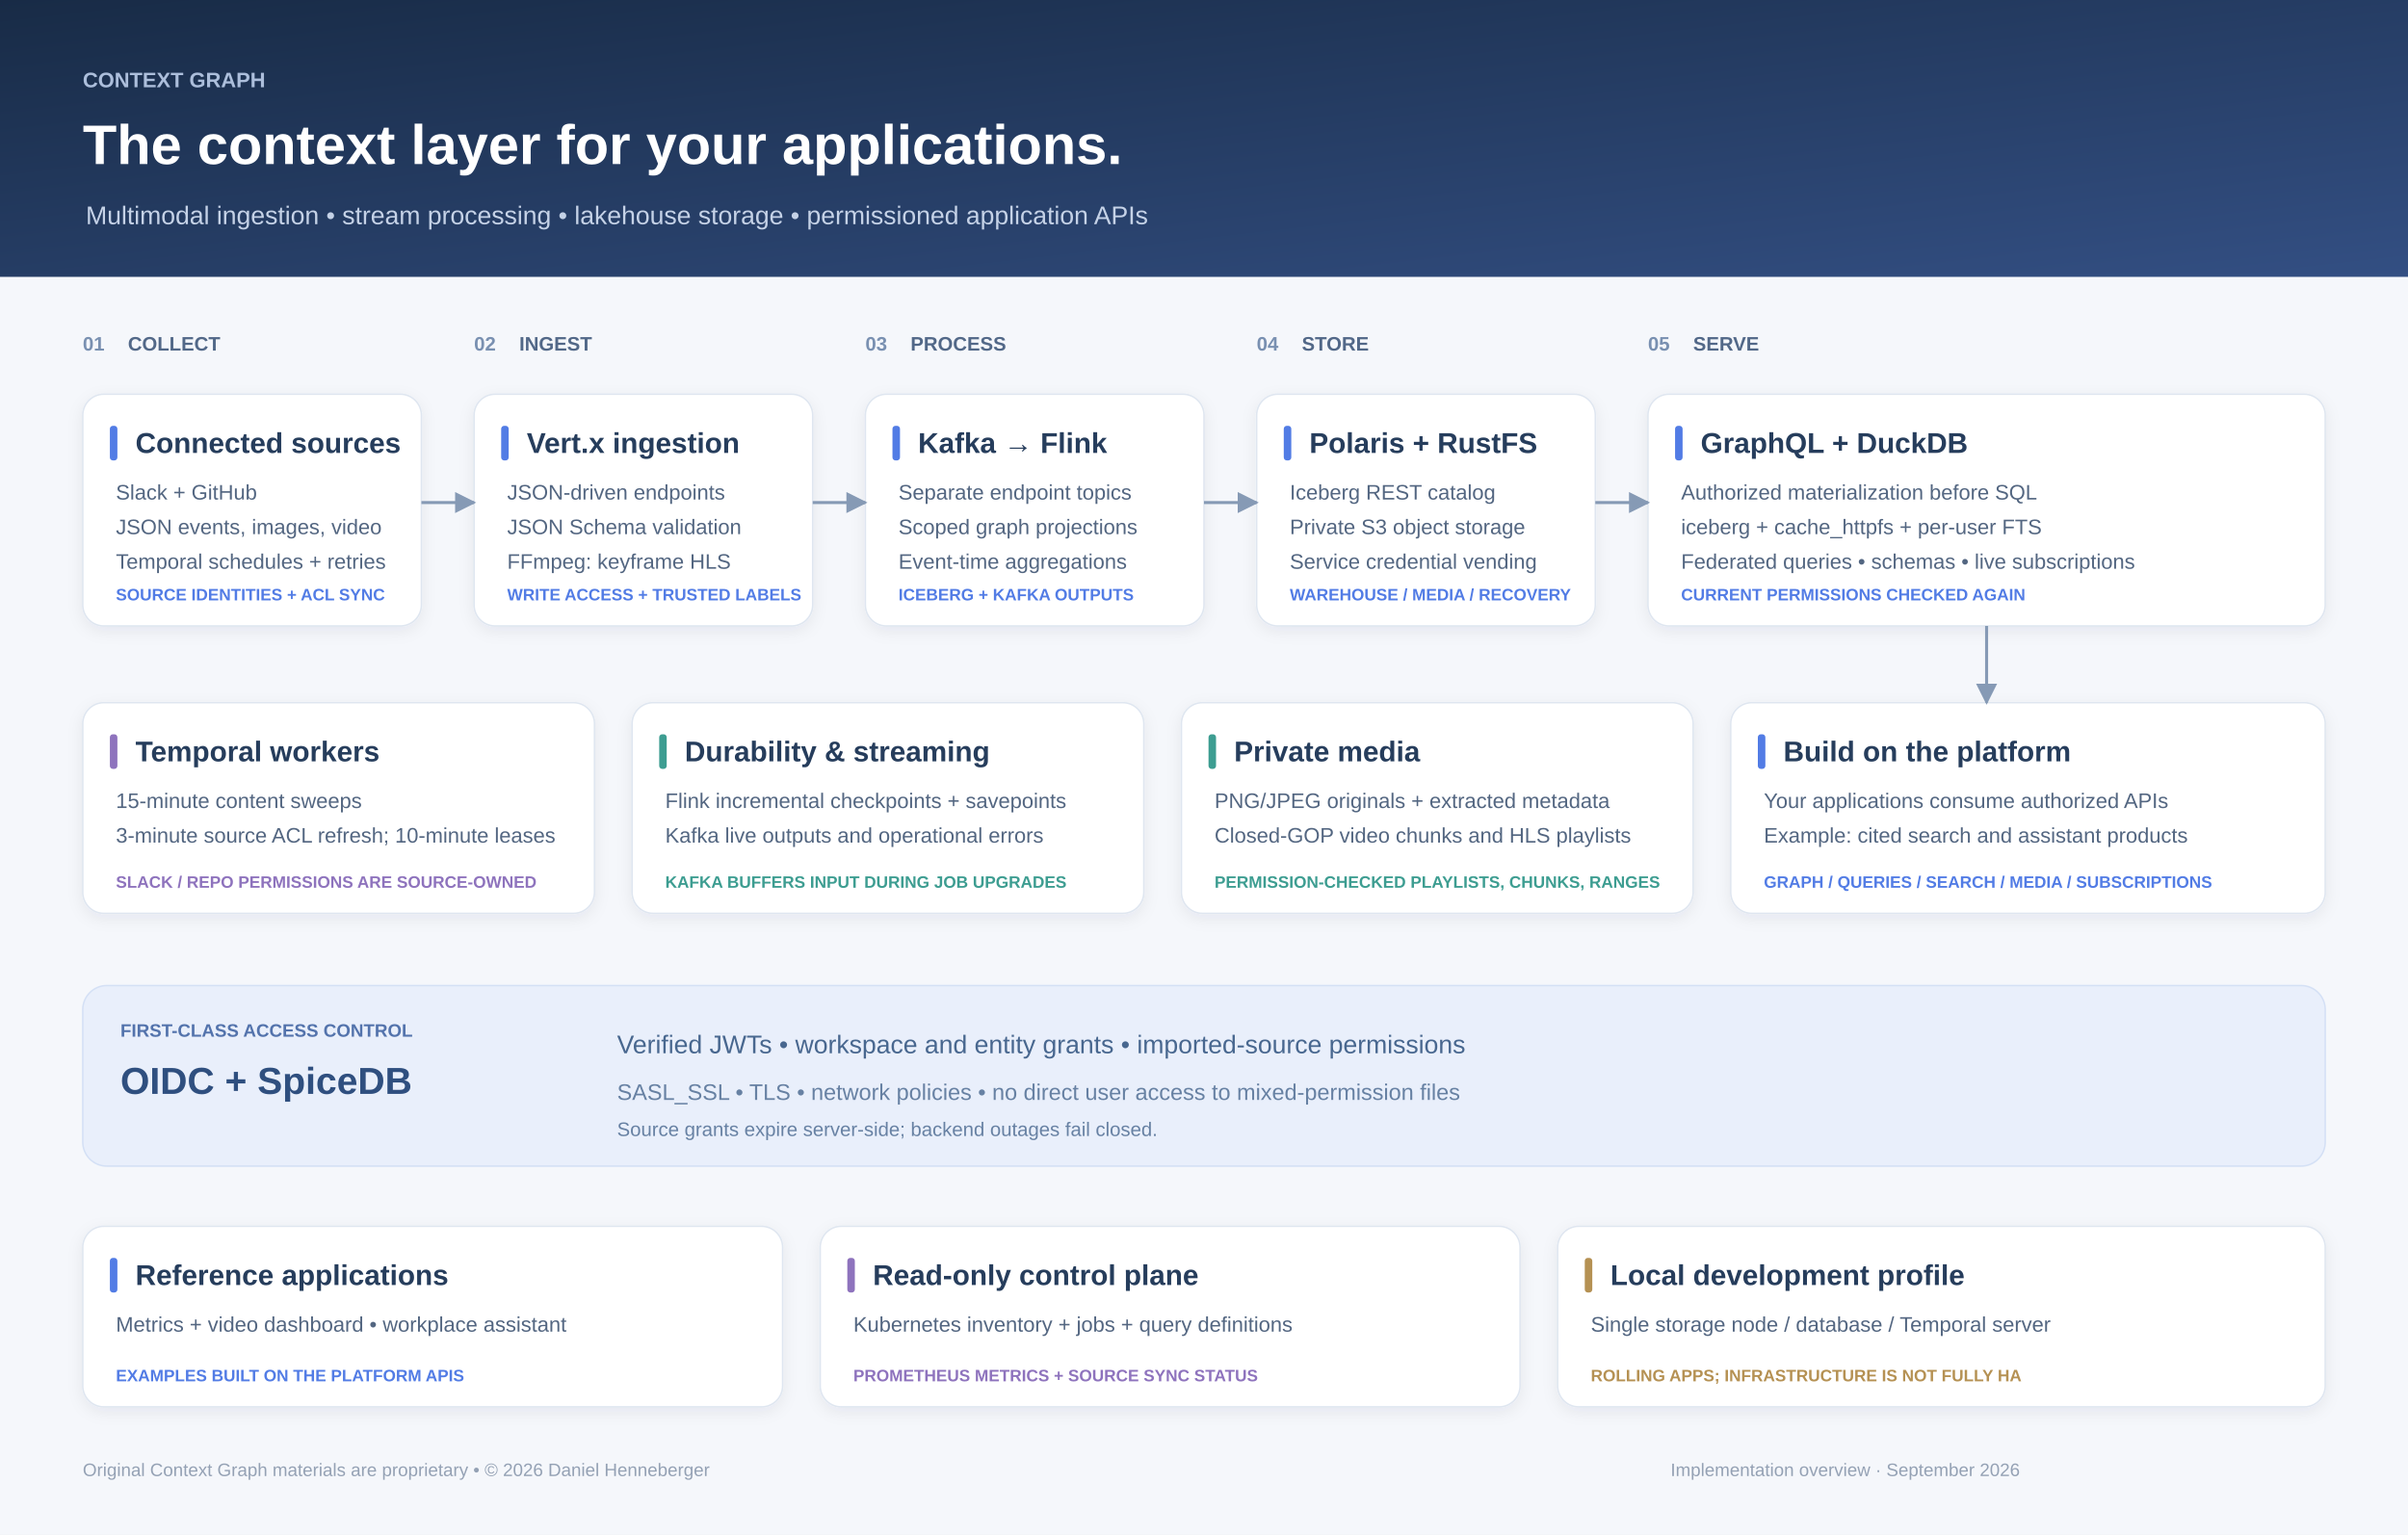
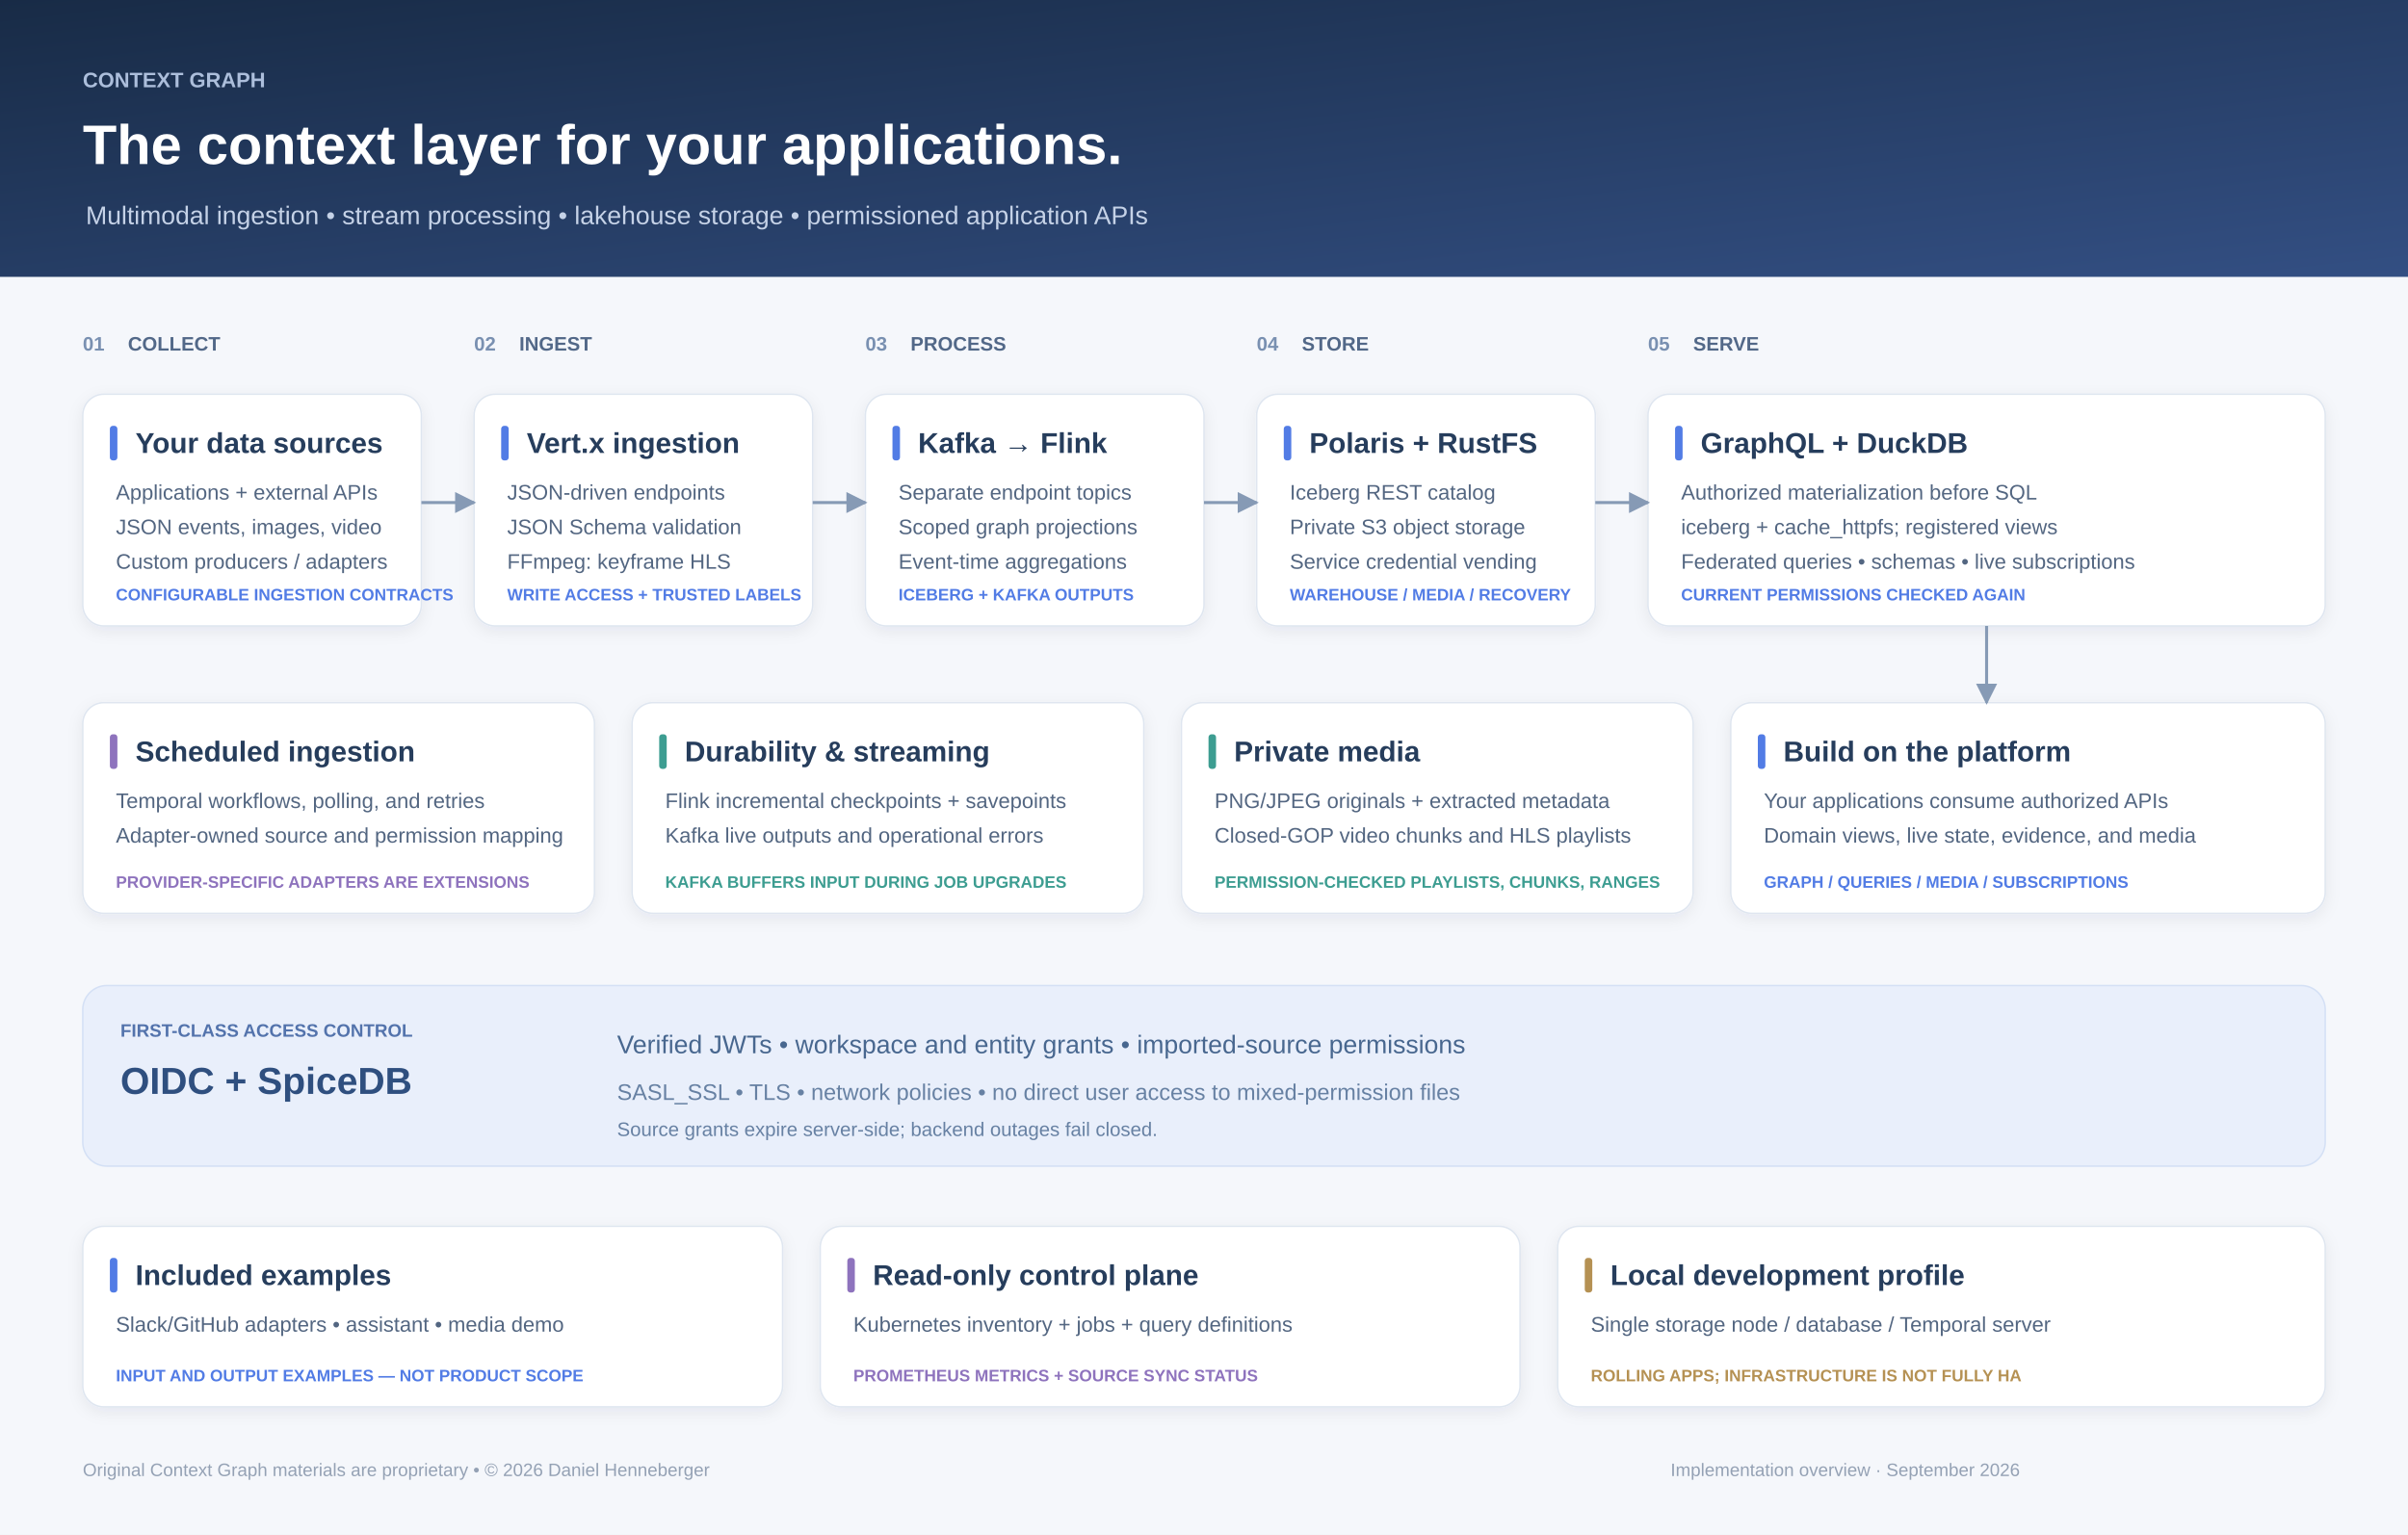
<svg xmlns="http://www.w3.org/2000/svg" width="1600" height="1020" viewBox="0 0 1600 1020">
  <defs>
    <linearGradient id="header" x2="1" y2="1">
      <stop stop-color="#182b46" />
      <stop offset="1" stop-color="#334f83" />
    </linearGradient>
    <filter id="shadow" x="-15%" y="-20%" width="130%" height="150%">
      <feDropShadow dx="0" dy="3" stdDeviation="5" flood-color="#1f3550" flood-opacity=".07" />
    </filter>
    <marker id="arrow" viewBox="0 0 10 10" refX="9" refY="5" markerWidth="7" markerHeight="7" orient="auto-start-reverse">
      <path d="M 0 0 L 10 5 L 0 10 z" fill="#869ab5" />
    </marker>
  </defs>
  <rect width="1600" height="1020" fill="#f5f7fb" />
  <path d="M0 0 H1600 V184 H0 Z" fill="url(#header)" />
  <text x="55" y="58" fill="#acbedb" font-family="Arial, Helvetica, sans-serif" font-size="14" font-weight="700">CONTEXT GRAPH</text>
  <text x="55" y="109" fill="white" font-family="Arial, Helvetica, sans-serif" font-size="37" font-weight="700">The context layer for your applications.</text>
  <text x="57" y="149" fill="#c5d2e7" font-family="Arial, Helvetica, sans-serif" font-size="17" font-weight="400">Multimodal ingestion • stream processing • lakehouse storage • permissioned application APIs</text>
  <text x="55" y="233" fill="#7990b1" font-family="Arial, Helvetica, sans-serif" font-size="13" font-weight="700">01</text>
  <text x="85" y="233" fill="#526888" font-family="Arial, Helvetica, sans-serif" font-size="13" font-weight="700">COLLECT</text>
  <text x="315" y="233" fill="#7990b1" font-family="Arial, Helvetica, sans-serif" font-size="13" font-weight="700">02</text>
  <text x="345" y="233" fill="#526888" font-family="Arial, Helvetica, sans-serif" font-size="13" font-weight="700">INGEST</text>
  <text x="575" y="233" fill="#7990b1" font-family="Arial, Helvetica, sans-serif" font-size="13" font-weight="700">03</text>
  <text x="605" y="233" fill="#526888" font-family="Arial, Helvetica, sans-serif" font-size="13" font-weight="700">PROCESS</text>
  <text x="835" y="233" fill="#7990b1" font-family="Arial, Helvetica, sans-serif" font-size="13" font-weight="700">04</text>
  <text x="865" y="233" fill="#526888" font-family="Arial, Helvetica, sans-serif" font-size="13" font-weight="700">STORE</text>
  <text x="1095" y="233" fill="#7990b1" font-family="Arial, Helvetica, sans-serif" font-size="13" font-weight="700">05</text>
  <text x="1125" y="233" fill="#526888" font-family="Arial, Helvetica, sans-serif" font-size="13" font-weight="700">SERVE</text>
  <rect x="55" y="262" width="225" height="154" rx="14" fill="white" stroke="#dfe6f0" filter="url(#shadow)" />
  <rect x="73" y="283" width="5" height="23" rx="2" fill="#527ce5" />
-   <text x="90" y="301" fill="#263d5c" font-family="Arial, Helvetica, sans-serif" font-size="19" font-weight="700">Connected sources</text>
-   <text x="77" y="332" fill="#536681" font-family="Arial, Helvetica, sans-serif" font-size="14" font-weight="400">Slack + GitHub</text>
+   <text x="90" y="301" fill="#263d5c" font-family="Arial, Helvetica, sans-serif" font-size="19" font-weight="700">Your data sources</text>
+   <text x="77" y="332" fill="#536681" font-family="Arial, Helvetica, sans-serif" font-size="14" font-weight="400">Applications + external APIs</text>
  <text x="77" y="355" fill="#536681" font-family="Arial, Helvetica, sans-serif" font-size="14" font-weight="400">JSON events, images, video</text>
-   <text x="77" y="378" fill="#536681" font-family="Arial, Helvetica, sans-serif" font-size="14" font-weight="400">Temporal schedules + retries</text>
-   <text x="77" y="399" fill="#527ce5" font-family="Arial, Helvetica, sans-serif" font-size="11" font-weight="700">SOURCE IDENTITIES + ACL SYNC</text>
+   <text x="77" y="378" fill="#536681" font-family="Arial, Helvetica, sans-serif" font-size="14" font-weight="400">Custom producers / adapters</text>
+   <text x="77" y="399" fill="#527ce5" font-family="Arial, Helvetica, sans-serif" font-size="11" font-weight="700">CONFIGURABLE INGESTION CONTRACTS</text>
  <rect x="315" y="262" width="225" height="154" rx="14" fill="white" stroke="#dfe6f0" filter="url(#shadow)" />
  <rect x="333" y="283" width="5" height="23" rx="2" fill="#527ce5" />
  <text x="350" y="301" fill="#263d5c" font-family="Arial, Helvetica, sans-serif" font-size="19" font-weight="700">Vert.x ingestion</text>
  <text x="337" y="332" fill="#536681" font-family="Arial, Helvetica, sans-serif" font-size="14" font-weight="400">JSON-driven endpoints</text>
  <text x="337" y="355" fill="#536681" font-family="Arial, Helvetica, sans-serif" font-size="14" font-weight="400">JSON Schema validation</text>
  <text x="337" y="378" fill="#536681" font-family="Arial, Helvetica, sans-serif" font-size="14" font-weight="400">FFmpeg: keyframe HLS</text>
  <text x="337" y="399" fill="#527ce5" font-family="Arial, Helvetica, sans-serif" font-size="11" font-weight="700">WRITE ACCESS + TRUSTED LABELS</text>
  <rect x="575" y="262" width="225" height="154" rx="14" fill="white" stroke="#dfe6f0" filter="url(#shadow)" />
  <rect x="593" y="283" width="5" height="23" rx="2" fill="#527ce5" />
  <text x="610" y="301" fill="#263d5c" font-family="Arial, Helvetica, sans-serif" font-size="19" font-weight="700">Kafka → Flink</text>
  <text x="597" y="332" fill="#536681" font-family="Arial, Helvetica, sans-serif" font-size="14" font-weight="400">Separate endpoint topics</text>
  <text x="597" y="355" fill="#536681" font-family="Arial, Helvetica, sans-serif" font-size="14" font-weight="400">Scoped graph projections</text>
  <text x="597" y="378" fill="#536681" font-family="Arial, Helvetica, sans-serif" font-size="14" font-weight="400">Event-time aggregations</text>
  <text x="597" y="399" fill="#527ce5" font-family="Arial, Helvetica, sans-serif" font-size="11" font-weight="700">ICEBERG + KAFKA OUTPUTS</text>
  <rect x="835" y="262" width="225" height="154" rx="14" fill="white" stroke="#dfe6f0" filter="url(#shadow)" />
  <rect x="853" y="283" width="5" height="23" rx="2" fill="#527ce5" />
  <text x="870" y="301" fill="#263d5c" font-family="Arial, Helvetica, sans-serif" font-size="19" font-weight="700">Polaris + RustFS</text>
  <text x="857" y="332" fill="#536681" font-family="Arial, Helvetica, sans-serif" font-size="14" font-weight="400">Iceberg REST catalog</text>
  <text x="857" y="355" fill="#536681" font-family="Arial, Helvetica, sans-serif" font-size="14" font-weight="400">Private S3 object storage</text>
  <text x="857" y="378" fill="#536681" font-family="Arial, Helvetica, sans-serif" font-size="14" font-weight="400">Service credential vending</text>
  <text x="857" y="399" fill="#527ce5" font-family="Arial, Helvetica, sans-serif" font-size="11" font-weight="700">WAREHOUSE / MEDIA / RECOVERY</text>
  <rect x="1095" y="262" width="450" height="154" rx="14" fill="white" stroke="#dfe6f0" filter="url(#shadow)" />
  <rect x="1113" y="283" width="5" height="23" rx="2" fill="#527ce5" />
  <text x="1130" y="301" fill="#263d5c" font-family="Arial, Helvetica, sans-serif" font-size="19" font-weight="700">GraphQL + DuckDB</text>
  <text x="1117" y="332" fill="#536681" font-family="Arial, Helvetica, sans-serif" font-size="14" font-weight="400">Authorized materialization before SQL</text>
-   <text x="1117" y="355" fill="#536681" font-family="Arial, Helvetica, sans-serif" font-size="14" font-weight="400">iceberg + cache_httpfs + per-user FTS</text>
+   <text x="1117" y="355" fill="#536681" font-family="Arial, Helvetica, sans-serif" font-size="14" font-weight="400">iceberg + cache_httpfs; registered views</text>
  <text x="1117" y="378" fill="#536681" font-family="Arial, Helvetica, sans-serif" font-size="14" font-weight="400">Federated queries • schemas • live subscriptions</text>
  <text x="1117" y="399" fill="#527ce5" font-family="Arial, Helvetica, sans-serif" font-size="11" font-weight="700">CURRENT PERMISSIONS CHECKED AGAIN</text>
  <path d="M280 334 H315" fill="none" stroke="#869ab5" stroke-width="2" marker-end="url(#arrow)" />
  <path d="M540 334 H575" fill="none" stroke="#869ab5" stroke-width="2" marker-end="url(#arrow)" />
  <path d="M800 334 H835" fill="none" stroke="#869ab5" stroke-width="2" marker-end="url(#arrow)" />
  <path d="M1060 334 H1095" fill="none" stroke="#869ab5" stroke-width="2" marker-end="url(#arrow)" />
  <rect x="55" y="467" width="340" height="140" rx="14" fill="white" stroke="#dfe6f0" filter="url(#shadow)" />
  <rect x="73" y="488" width="5" height="23" rx="2" fill="#8e73bd" />
-   <text x="90" y="506" fill="#263d5c" font-family="Arial, Helvetica, sans-serif" font-size="19" font-weight="700">Temporal workers</text>
-   <text x="77" y="537" fill="#536681" font-family="Arial, Helvetica, sans-serif" font-size="14" font-weight="400">15-minute content sweeps</text>
-   <text x="77" y="560" fill="#536681" font-family="Arial, Helvetica, sans-serif" font-size="14" font-weight="400">3-minute source ACL refresh; 10-minute leases</text>
-   <text x="77" y="590" fill="#8e73bd" font-family="Arial, Helvetica, sans-serif" font-size="11" font-weight="700">SLACK / REPO PERMISSIONS ARE SOURCE-OWNED</text>
+   <text x="90" y="506" fill="#263d5c" font-family="Arial, Helvetica, sans-serif" font-size="19" font-weight="700">Scheduled ingestion</text>
+   <text x="77" y="537" fill="#536681" font-family="Arial, Helvetica, sans-serif" font-size="14" font-weight="400">Temporal workflows, polling, and retries</text>
+   <text x="77" y="560" fill="#536681" font-family="Arial, Helvetica, sans-serif" font-size="14" font-weight="400">Adapter-owned source and permission mapping</text>
+   <text x="77" y="590" fill="#8e73bd" font-family="Arial, Helvetica, sans-serif" font-size="11" font-weight="700">PROVIDER-SPECIFIC ADAPTERS ARE EXTENSIONS</text>
  <rect x="420" y="467" width="340" height="140" rx="14" fill="white" stroke="#dfe6f0" filter="url(#shadow)" />
  <rect x="438" y="488" width="5" height="23" rx="2" fill="#3d9d91" />
  <text x="455" y="506" fill="#263d5c" font-family="Arial, Helvetica, sans-serif" font-size="19" font-weight="700">Durability &amp; streaming</text>
  <text x="442" y="537" fill="#536681" font-family="Arial, Helvetica, sans-serif" font-size="14" font-weight="400">Flink incremental checkpoints + savepoints</text>
  <text x="442" y="560" fill="#536681" font-family="Arial, Helvetica, sans-serif" font-size="14" font-weight="400">Kafka live outputs and operational errors</text>
  <text x="442" y="590" fill="#3d9d91" font-family="Arial, Helvetica, sans-serif" font-size="11" font-weight="700">KAFKA BUFFERS INPUT DURING JOB UPGRADES</text>
  <rect x="785" y="467" width="340" height="140" rx="14" fill="white" stroke="#dfe6f0" filter="url(#shadow)" />
  <rect x="803" y="488" width="5" height="23" rx="2" fill="#3d9d91" />
  <text x="820" y="506" fill="#263d5c" font-family="Arial, Helvetica, sans-serif" font-size="19" font-weight="700">Private media</text>
  <text x="807" y="537" fill="#536681" font-family="Arial, Helvetica, sans-serif" font-size="14" font-weight="400">PNG/JPEG originals + extracted metadata</text>
  <text x="807" y="560" fill="#536681" font-family="Arial, Helvetica, sans-serif" font-size="14" font-weight="400">Closed-GOP video chunks and HLS playlists</text>
  <text x="807" y="590" fill="#3d9d91" font-family="Arial, Helvetica, sans-serif" font-size="11" font-weight="700">PERMISSION-CHECKED PLAYLISTS, CHUNKS, RANGES</text>
  <rect x="1150" y="467" width="395" height="140" rx="14" fill="white" stroke="#dfe6f0" filter="url(#shadow)" />
  <rect x="1168" y="488" width="5" height="23" rx="2" fill="#527ce5" />
  <text x="1185" y="506" fill="#263d5c" font-family="Arial, Helvetica, sans-serif" font-size="19" font-weight="700">Build on the platform</text>
  <text x="1172" y="537" fill="#536681" font-family="Arial, Helvetica, sans-serif" font-size="14" font-weight="400">Your applications consume authorized APIs</text>
-   <text x="1172" y="560" fill="#536681" font-family="Arial, Helvetica, sans-serif" font-size="14" font-weight="400">Example: cited search and assistant products</text>
-   <text x="1172" y="590" fill="#527ce5" font-family="Arial, Helvetica, sans-serif" font-size="11" font-weight="700">GRAPH / QUERIES / SEARCH / MEDIA / SUBSCRIPTIONS</text>
+   <text x="1172" y="560" fill="#536681" font-family="Arial, Helvetica, sans-serif" font-size="14" font-weight="400">Domain views, live state, evidence, and media</text>
+   <text x="1172" y="590" fill="#527ce5" font-family="Arial, Helvetica, sans-serif" font-size="11" font-weight="700">GRAPH / QUERIES / MEDIA / SUBSCRIPTIONS</text>
  <path d="M1320 416 V467" fill="none" stroke="#869ab5" stroke-width="2" marker-end="url(#arrow)" />
  <rect x="55" y="655" width="1490" height="120" rx="16" fill="#e9effb" stroke="#d4e0f5" />
  <text x="80" y="689" fill="#5373ac" font-family="Arial, Helvetica, sans-serif" font-size="12" font-weight="700">FIRST-CLASS ACCESS CONTROL</text>
  <text x="80" y="727" fill="#2f4f7f" font-family="Arial, Helvetica, sans-serif" font-size="25" font-weight="700">OIDC  +  SpiceDB</text>
  <text x="410" y="700" fill="#48678f" font-family="Arial, Helvetica, sans-serif" font-size="17" font-weight="400">Verified JWTs • workspace and entity grants • imported-source permissions</text>
  <text x="410" y="731" fill="#6781a3" font-family="Arial, Helvetica, sans-serif" font-size="15" font-weight="400">SASL_SSL • TLS • network policies • no direct user access to mixed-permission files</text>
  <text x="410" y="755" fill="#6781a3" font-family="Arial, Helvetica, sans-serif" font-size="13" font-weight="400">Source grants expire server-side; backend outages fail closed.</text>
  <rect x="55" y="815" width="465" height="120" rx="14" fill="white" stroke="#dfe6f0" filter="url(#shadow)" />
  <rect x="73" y="836" width="5" height="23" rx="2" fill="#527ce5" />
-   <text x="90" y="854" fill="#263d5c" font-family="Arial, Helvetica, sans-serif" font-size="19" font-weight="700">Reference applications</text>
-   <text x="77" y="885" fill="#536681" font-family="Arial, Helvetica, sans-serif" font-size="14" font-weight="400">Metrics + video dashboard • workplace assistant</text>
-   <text x="77" y="918" fill="#527ce5" font-family="Arial, Helvetica, sans-serif" font-size="11" font-weight="700">EXAMPLES BUILT ON THE PLATFORM APIS</text>
+   <text x="90" y="854" fill="#263d5c" font-family="Arial, Helvetica, sans-serif" font-size="19" font-weight="700">Included examples</text>
+   <text x="77" y="885" fill="#536681" font-family="Arial, Helvetica, sans-serif" font-size="14" font-weight="400">Slack/GitHub adapters • assistant • media demo</text>
+   <text x="77" y="918" fill="#527ce5" font-family="Arial, Helvetica, sans-serif" font-size="11" font-weight="700">INPUT AND OUTPUT EXAMPLES — NOT PRODUCT SCOPE</text>
  <rect x="545" y="815" width="465" height="120" rx="14" fill="white" stroke="#dfe6f0" filter="url(#shadow)" />
  <rect x="563" y="836" width="5" height="23" rx="2" fill="#8e73bd" />
  <text x="580" y="854" fill="#263d5c" font-family="Arial, Helvetica, sans-serif" font-size="19" font-weight="700">Read-only control plane</text>
  <text x="567" y="885" fill="#536681" font-family="Arial, Helvetica, sans-serif" font-size="14" font-weight="400">Kubernetes inventory + jobs + query definitions</text>
  <text x="567" y="918" fill="#8e73bd" font-family="Arial, Helvetica, sans-serif" font-size="11" font-weight="700">PROMETHEUS METRICS + SOURCE SYNC STATUS</text>
  <rect x="1035" y="815" width="510" height="120" rx="14" fill="white" stroke="#dfe6f0" filter="url(#shadow)" />
  <rect x="1053" y="836" width="5" height="23" rx="2" fill="#b59153" />
  <text x="1070" y="854" fill="#263d5c" font-family="Arial, Helvetica, sans-serif" font-size="19" font-weight="700">Local development profile</text>
  <text x="1057" y="885" fill="#536681" font-family="Arial, Helvetica, sans-serif" font-size="14" font-weight="400">Single storage node / database / Temporal server</text>
  <text x="1057" y="918" fill="#b59153" font-family="Arial, Helvetica, sans-serif" font-size="11" font-weight="700">ROLLING APPS; INFRASTRUCTURE IS NOT FULLY HA</text>
  <text x="55" y="981" fill="#94a1b4" font-family="Arial, Helvetica, sans-serif" font-size="12" font-weight="400">Original Context Graph materials are proprietary • © 2026 Daniel Henneberger</text>
  <text x="1110" y="981" fill="#94a1b4" font-family="Arial, Helvetica, sans-serif" font-size="12" font-weight="400">Implementation overview · September 2026</text>
</svg>
